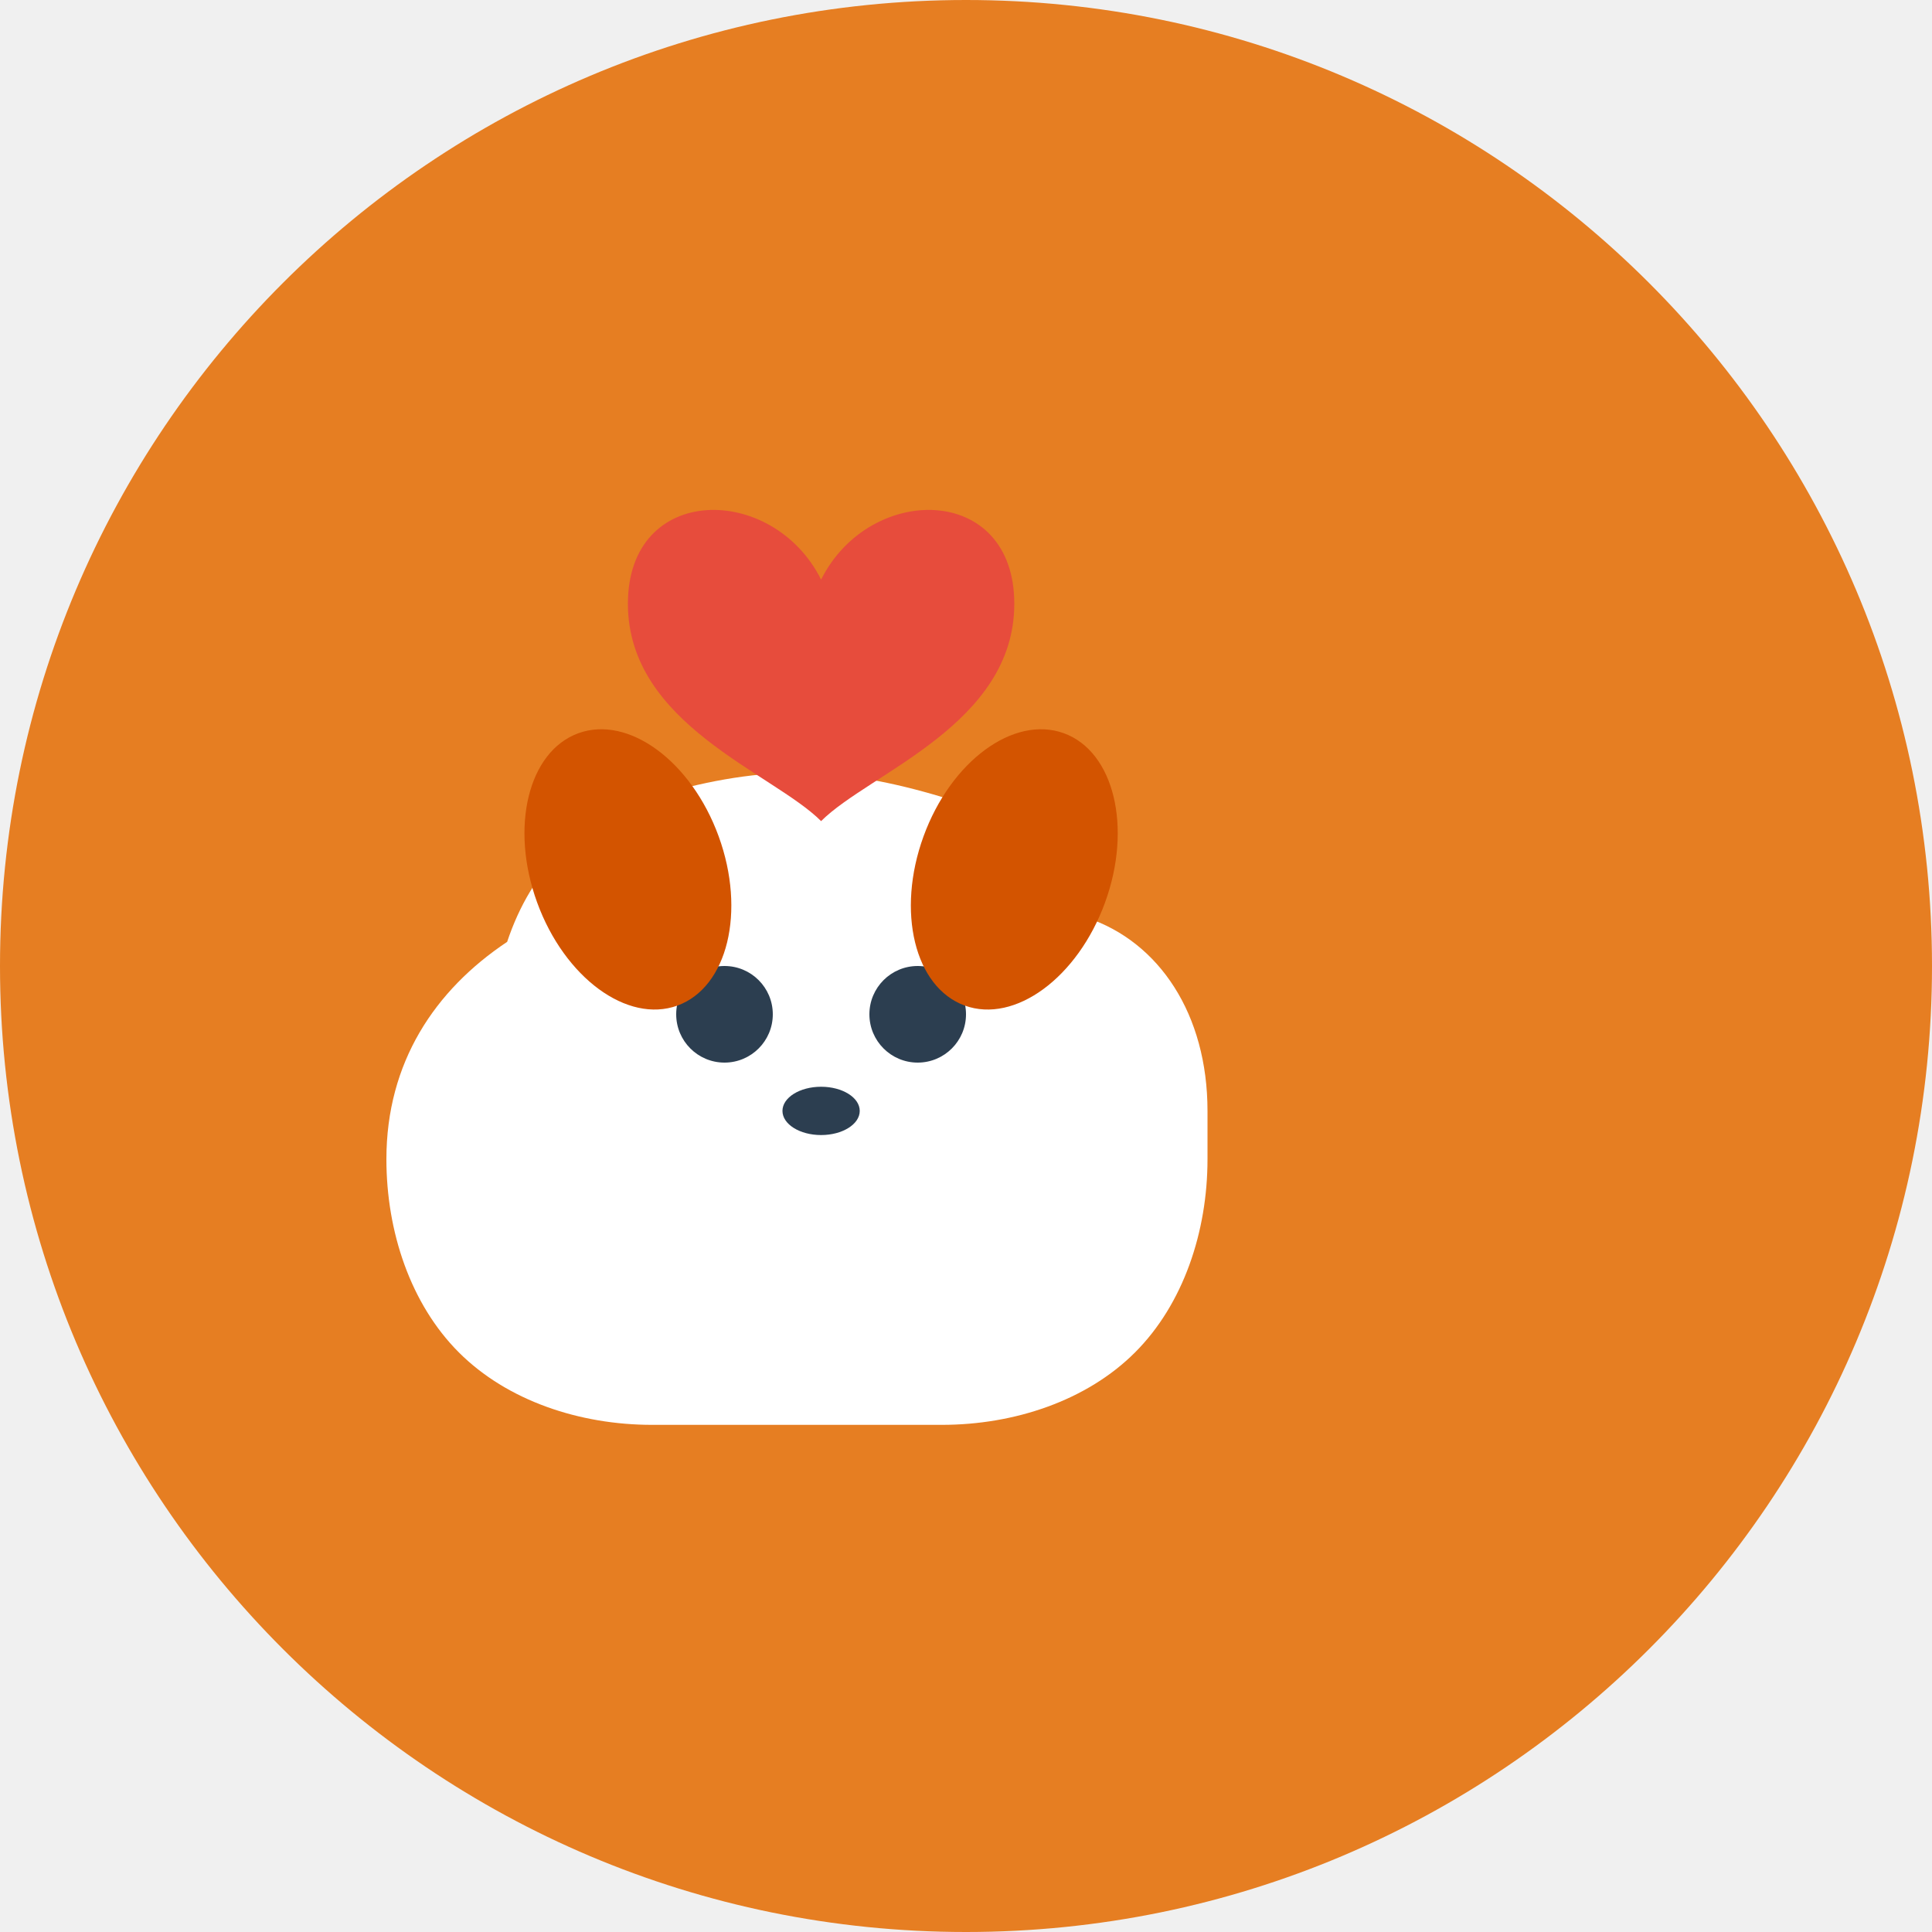
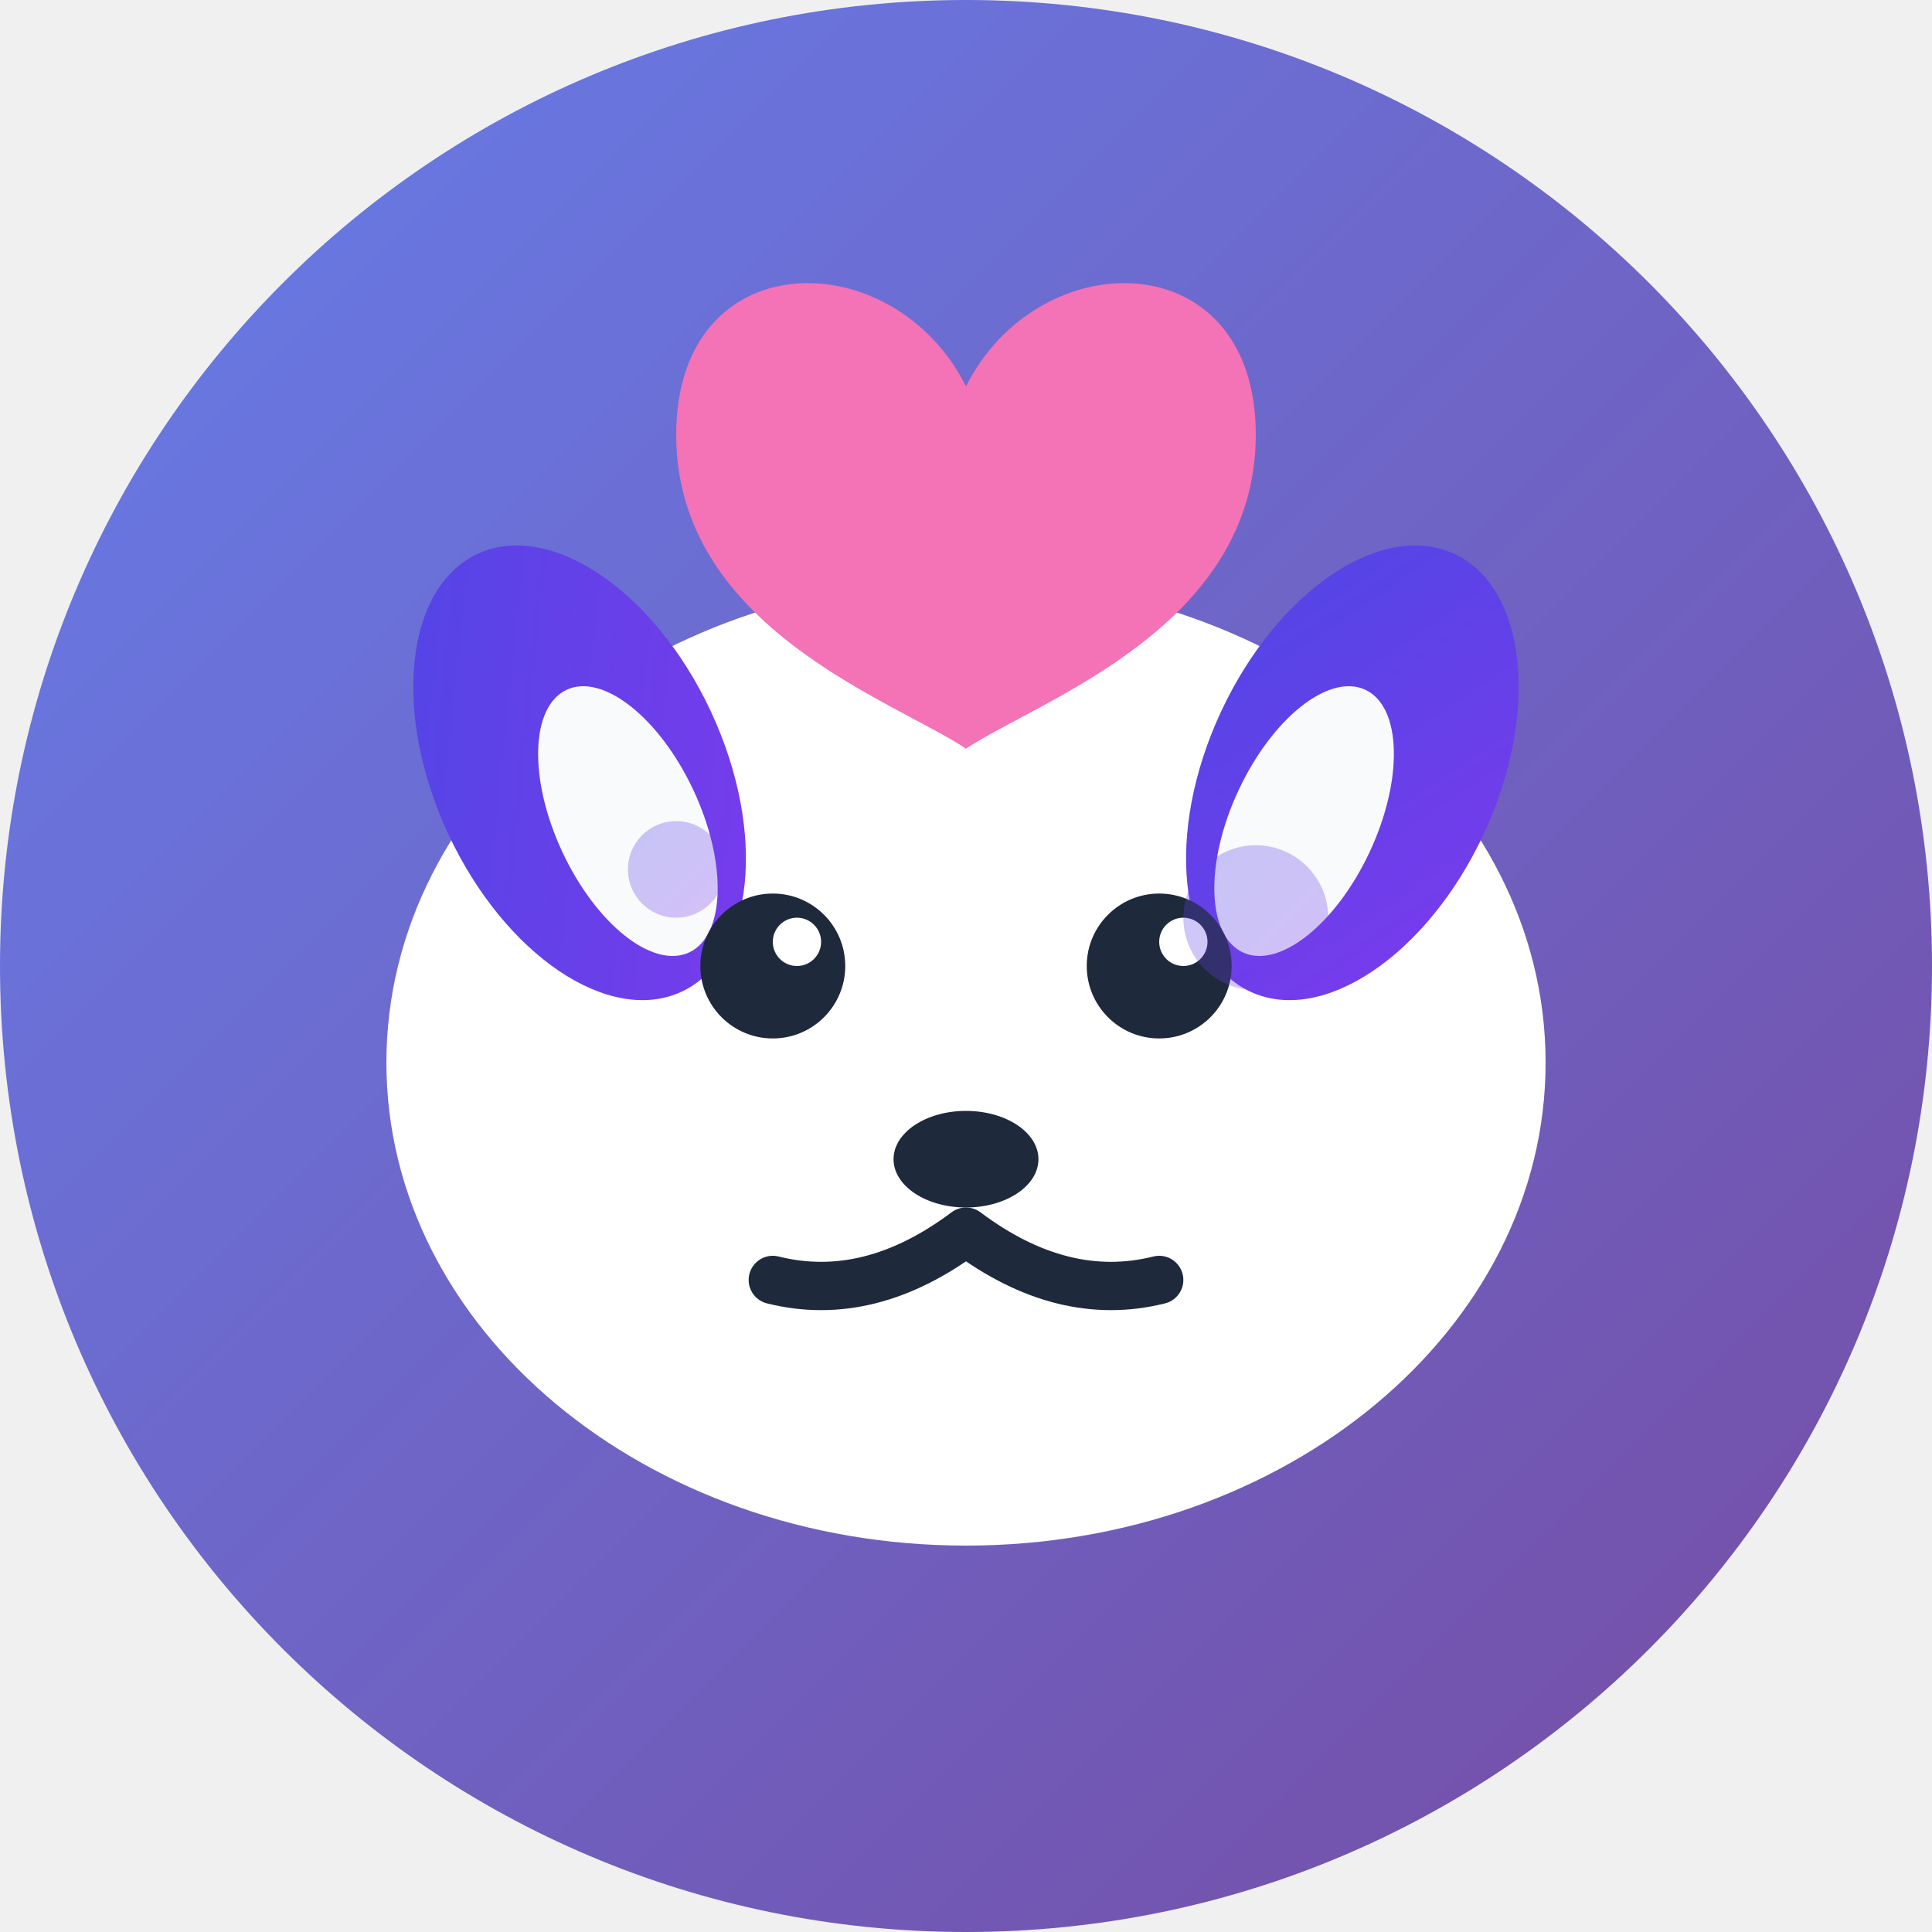
<svg xmlns="http://www.w3.org/2000/svg" width="40" height="40" viewBox="0 0 40 40" fill="none">
-   <circle cx="20" cy="20" r="20" fill="#e67e22" />
-   <path d="M8 24c0-2 1-3.5 2.5-4.5C11 18 12 17 13.5 16.5c1-0.3 2-0.5 3-0.5s2 0.2 3 0.5c1.5 0.5 2.5 1.5 3 2.5C24 19.5 25 21 25 23v1c0 1.5-0.5 3-1.5 4s-2.5 1.5-4 1.5h-6c-1.5 0-3-0.5-4-1.5S8 25.5 8 24z" fill="white" />
-   <circle cx="15" cy="21" r="1" fill="#2c3e50" />
-   <circle cx="19" cy="21" r="1" fill="#2c3e50" />
-   <ellipse cx="17" cy="23" rx="0.8" ry="0.5" fill="#2c3e50" />
-   <ellipse cx="13" cy="18" rx="2" ry="3" fill="#d35400" transform="rotate(-20 13 18)" />
-   <ellipse cx="21" cy="18" rx="2" ry="3" fill="#d35400" transform="rotate(20 21 18)" />
-   <path d="M17 12c-1-2-4-2-4 0.5s3 3.5 4 4.5c1-1 4-2 4-4.5s-3-2.5-4-0.5z" fill="#e74c3c" />
+   <defs>
+     <linearGradient id="bgGradient" x1="0%" y1="0%" x2="100%" y2="100%">
+       <stop offset="0%" style="stop-color:#667eea;stop-opacity:1" />
+       <stop offset="100%" style="stop-color:#764ba2;stop-opacity:1" />
+     </linearGradient>
+     <linearGradient id="dogGradient" x1="0%" y1="0%" x2="100%" y2="100%">
+       <stop offset="0%" style="stop-color:#4f46e5;stop-opacity:1" />
+       <stop offset="100%" style="stop-color:#7c3aed;stop-opacity:1" />
+     </linearGradient>
+   </defs>
+   <circle cx="20" cy="20" r="20" fill="url(#bgGradient)" />
+   <ellipse cx="20" cy="22" rx="12" ry="10" fill="white" />
+   <ellipse cx="12" cy="16" rx="3" ry="5" fill="url(#dogGradient)" transform="rotate(-25 12 16)" />
+   <ellipse cx="28" cy="16" rx="3" ry="5" fill="url(#dogGradient)" transform="rotate(25 28 16)" />
+   <ellipse cx="13" cy="17" rx="1.5" ry="3" fill="#f8fafc" transform="rotate(-25 13 17)" />
+   <ellipse cx="27" cy="17" rx="1.5" ry="3" fill="#f8fafc" transform="rotate(25 27 17)" />
+   <circle cx="16" cy="20" r="1.5" fill="#1e293b" />
+   <circle cx="24" cy="20" r="1.5" fill="#1e293b" />
+   <circle cx="16.5" cy="19.5" r="0.5" fill="white" />
+   <circle cx="24.5" cy="19.5" r="0.5" fill="white" />
+   <ellipse cx="20" cy="24" rx="1.5" ry="1" fill="#1e293b" />
+   <path d="M20 25.5 Q18 27 16 26.5 M20 25.5 Q22 27 24 26.5" stroke="#1e293b" stroke-width="1" fill="none" stroke-linecap="round" />
+   <circle cx="14" cy="18" r="1" fill="url(#dogGradient)" opacity="0.3" />
+   <circle cx="26" cy="19" r="1.5" fill="url(#dogGradient)" opacity="0.3" />
+   <path d="M20 8c-1.5-3-6-3-6 1s4.5 5.5 6 6.5c1.5-1 6-2.5 6-6.5s-4.5-4-6-1z" fill="#f472b6" />
</svg>
